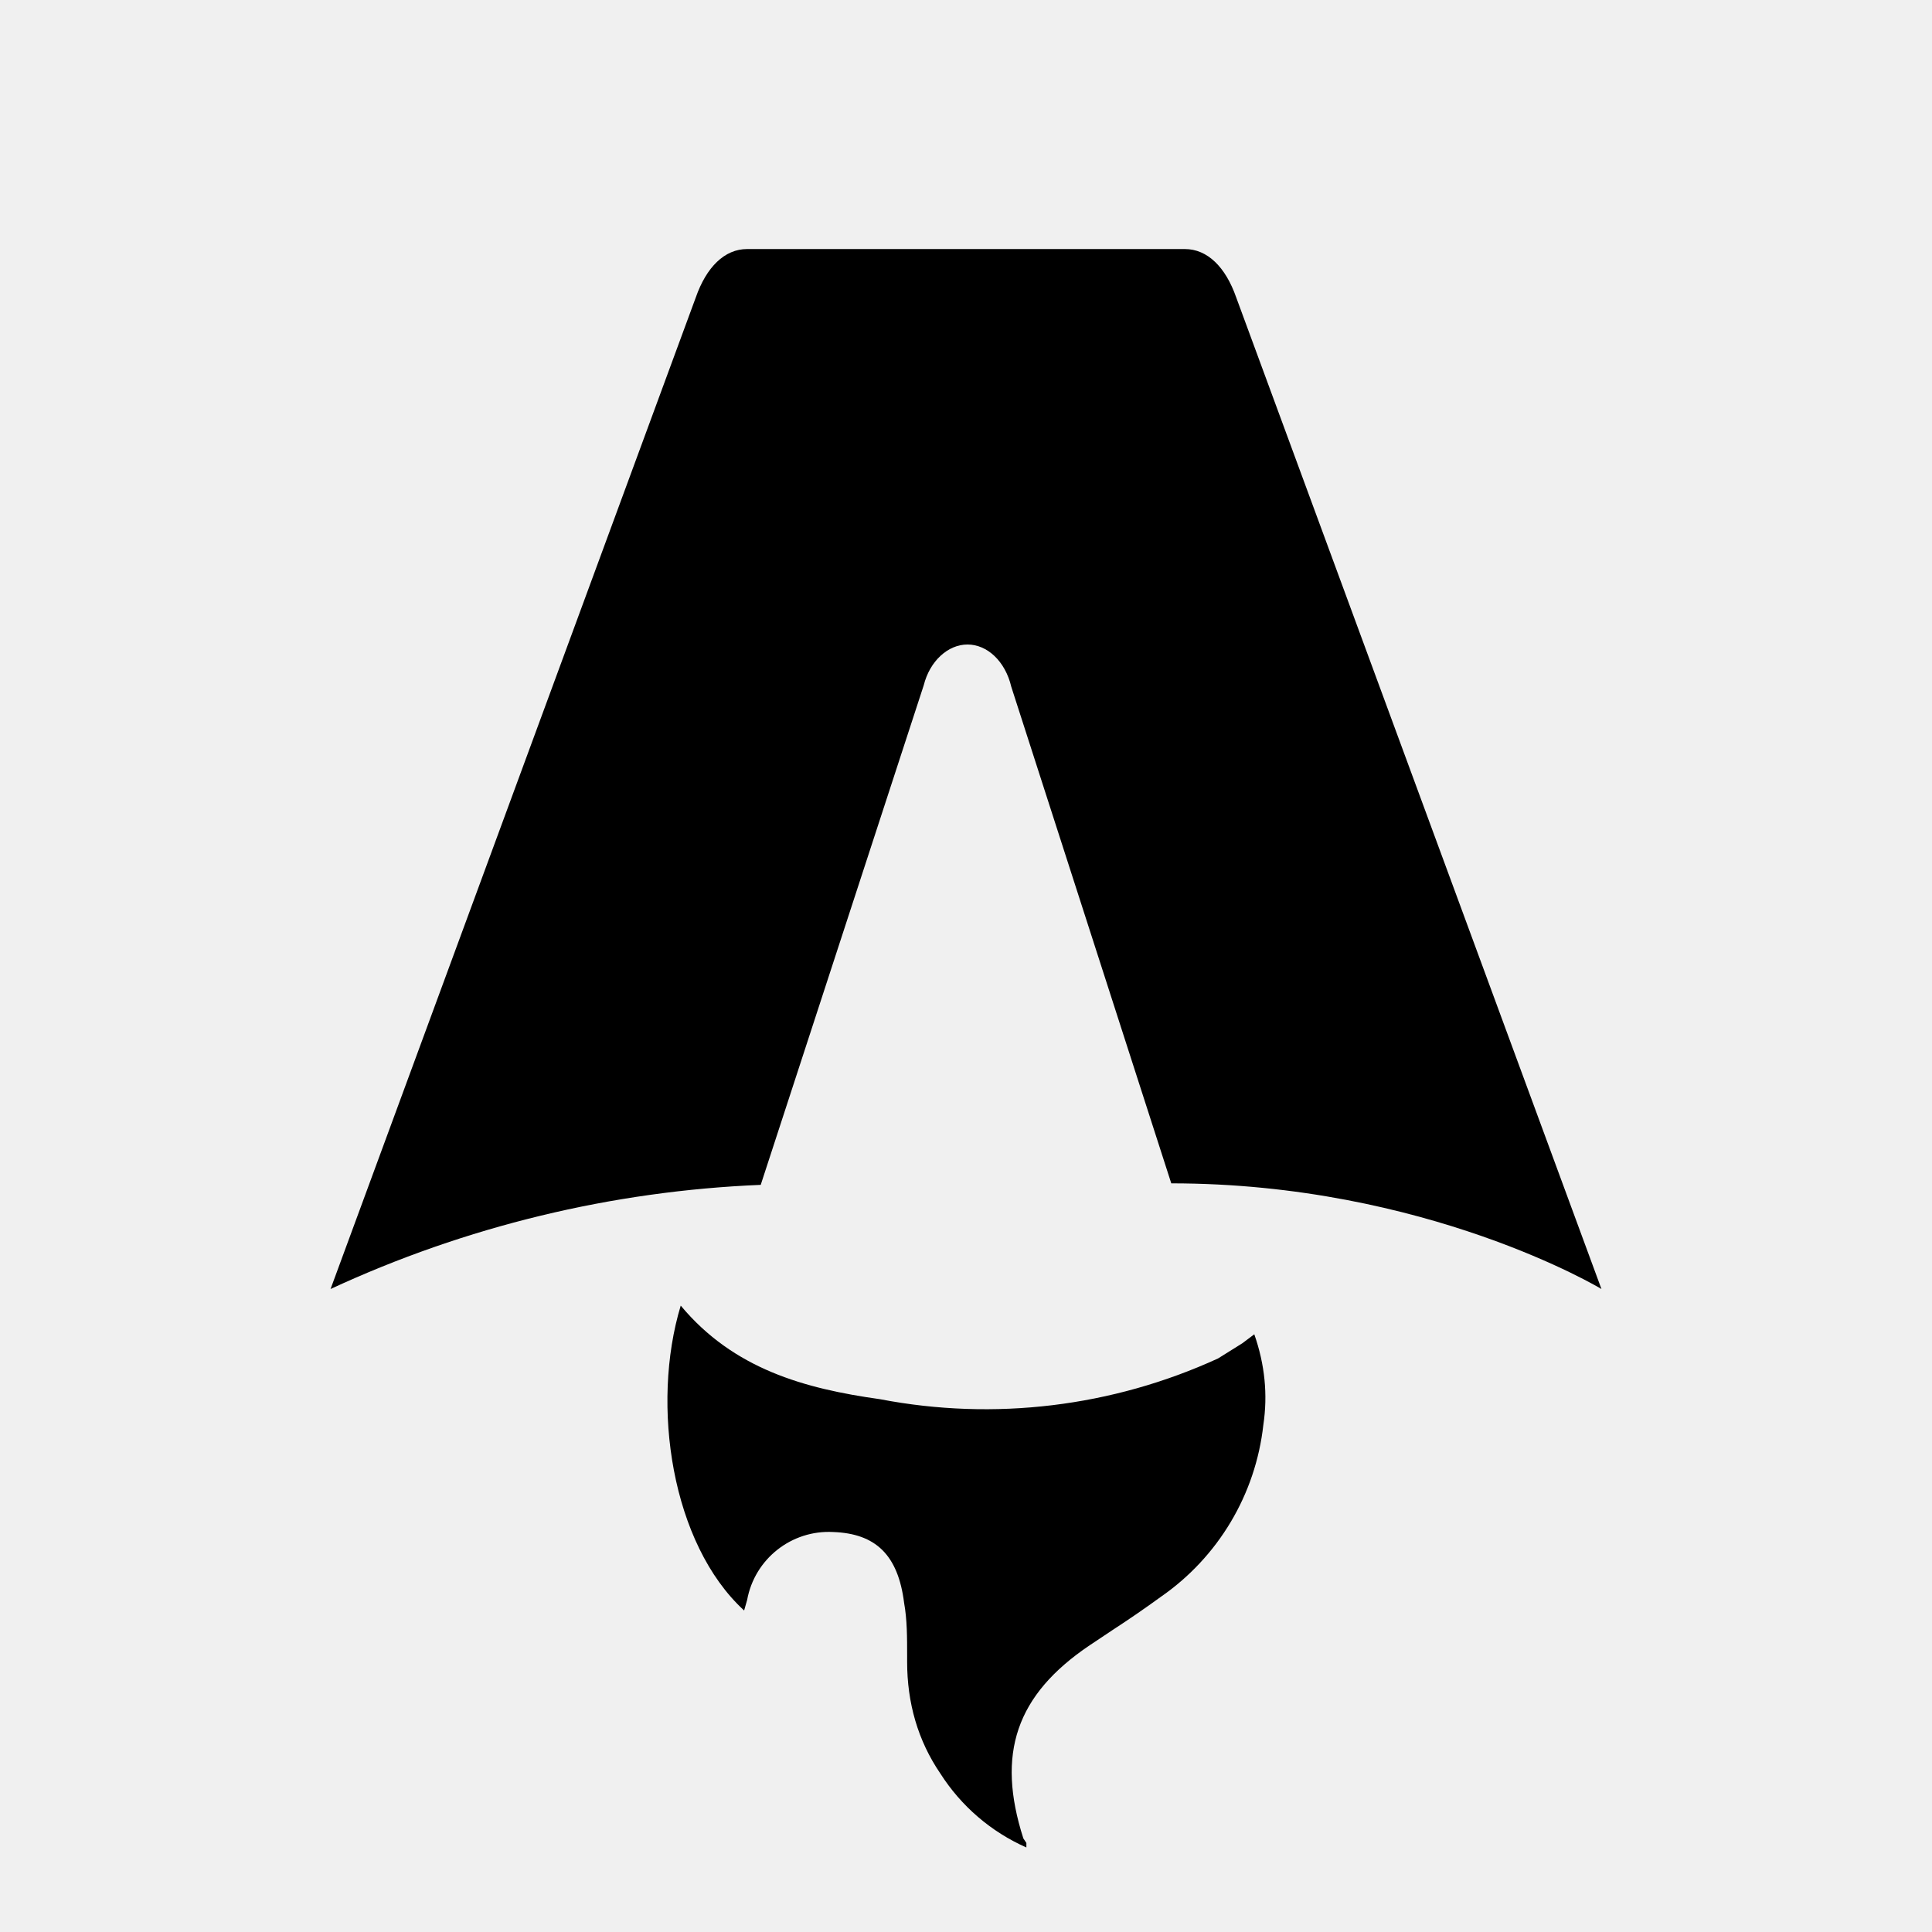
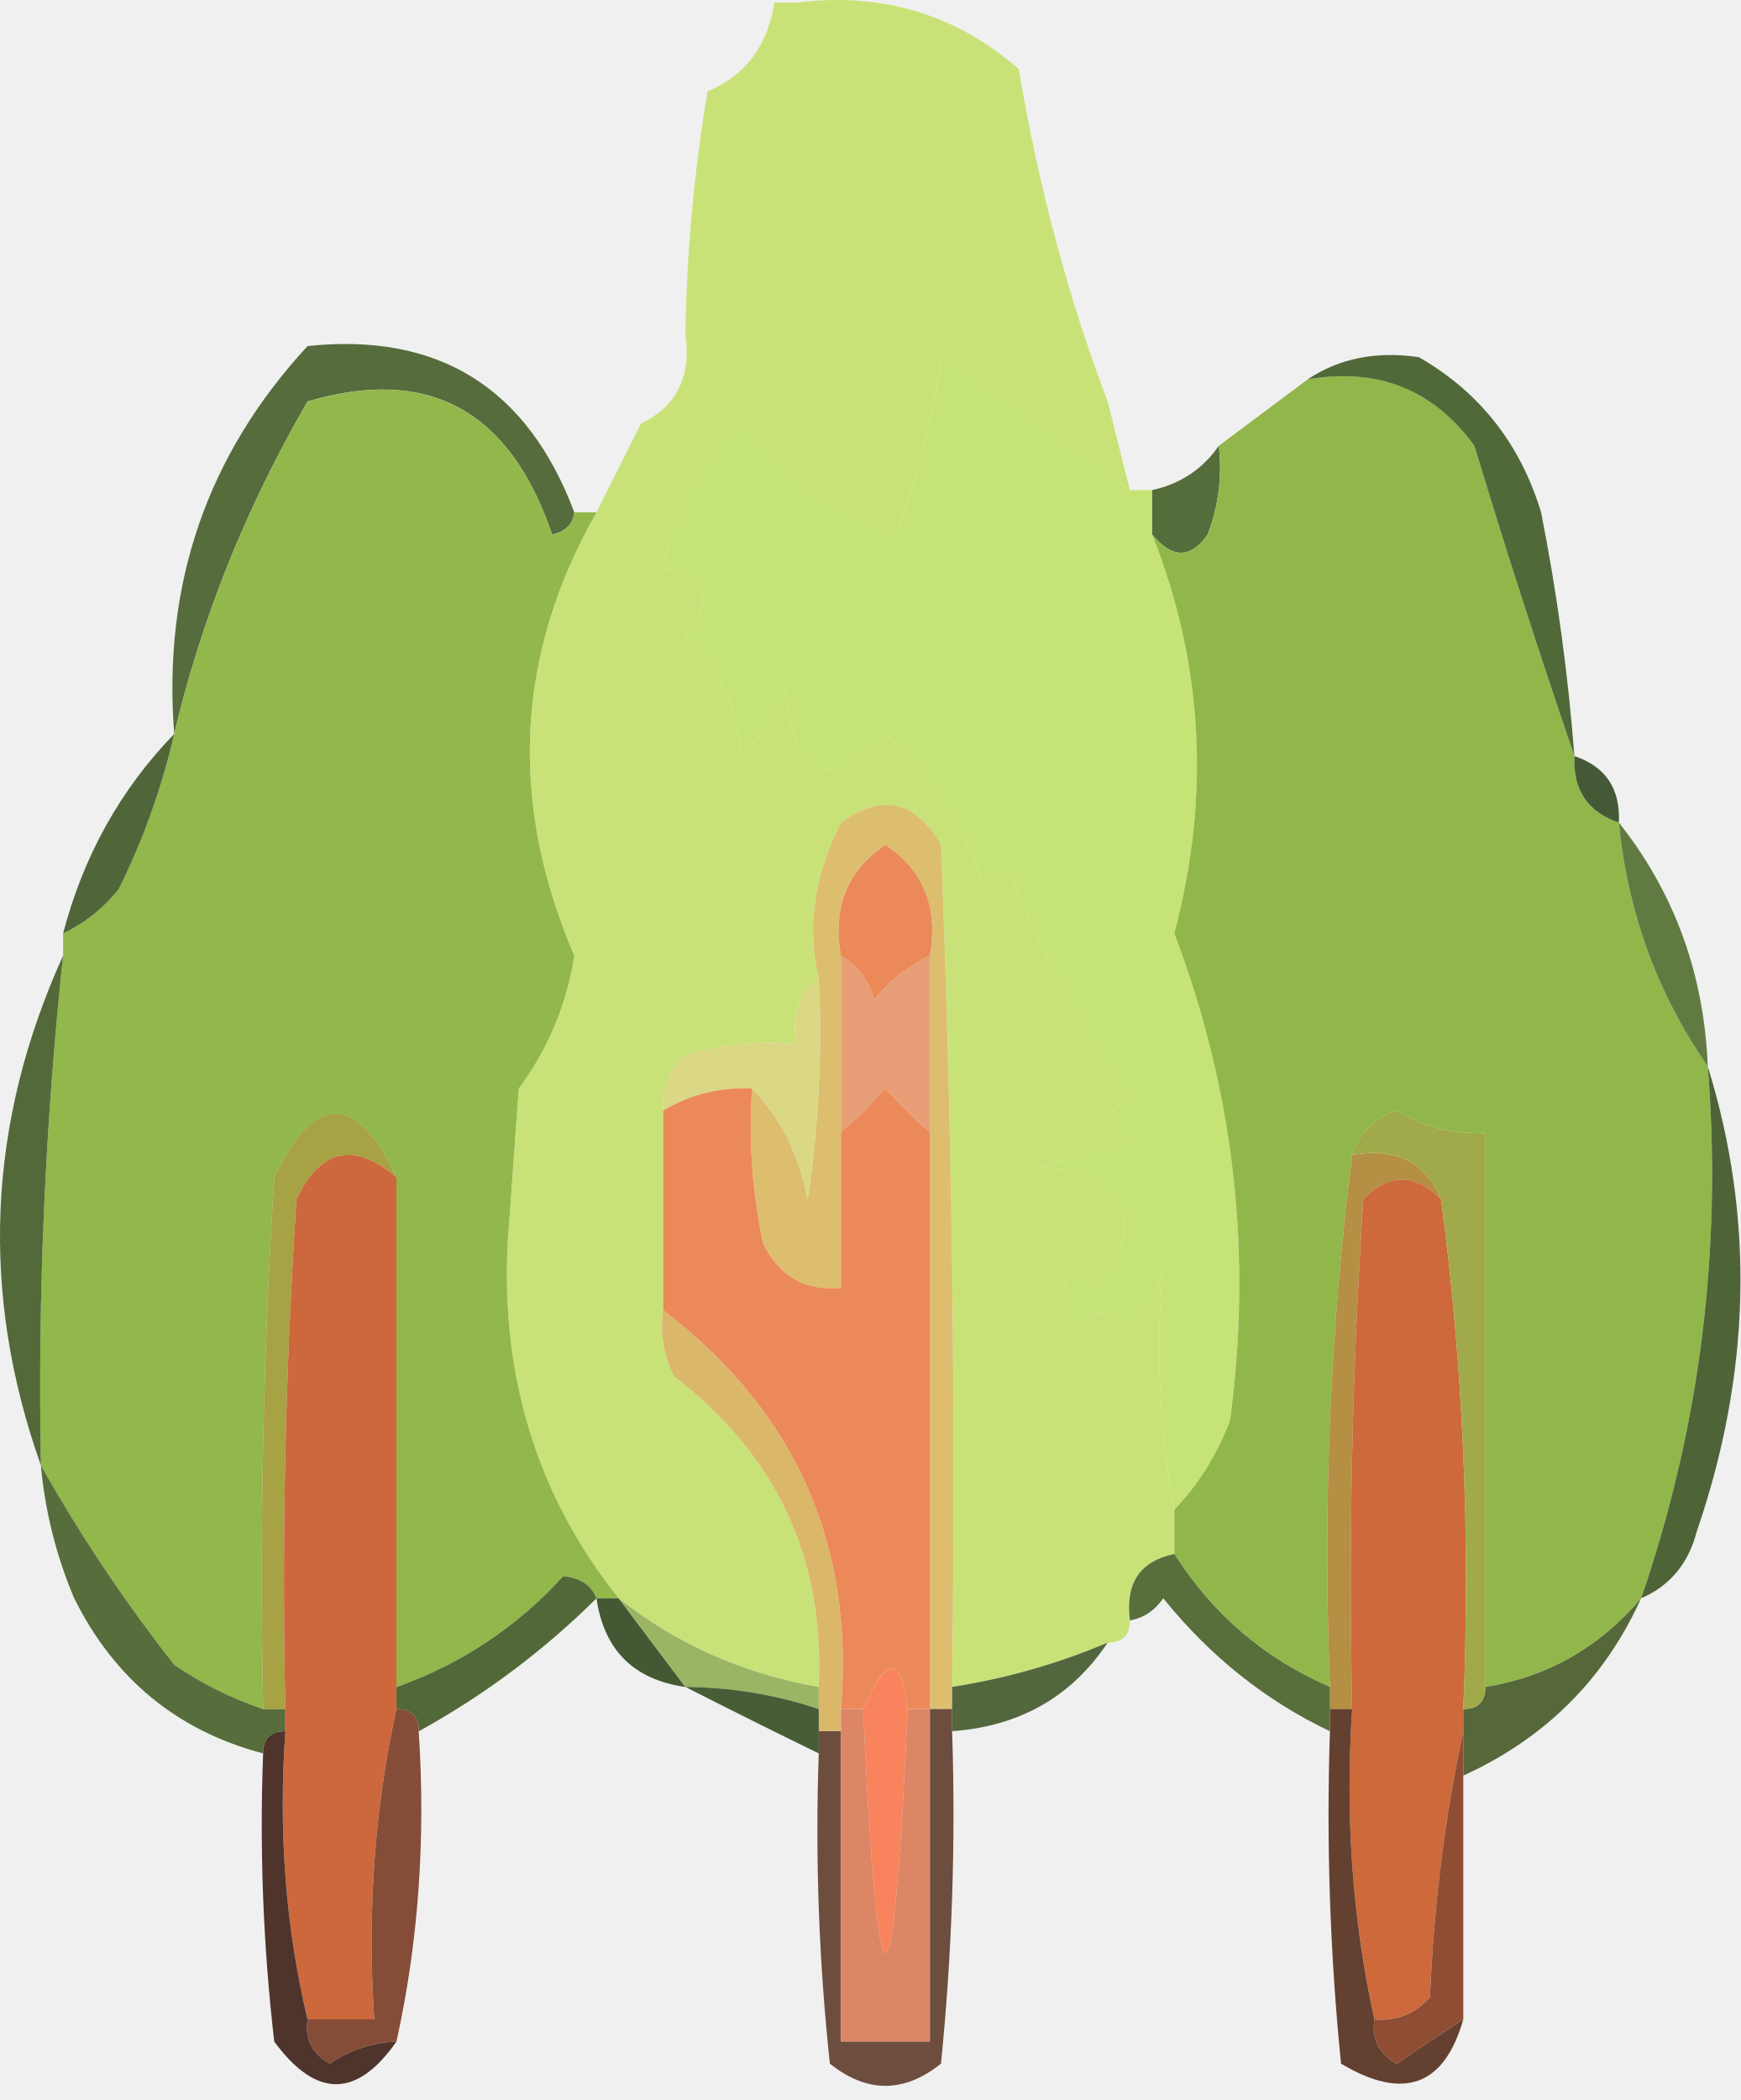
- <svg xmlns="http://www.w3.org/2000/svg" fill="none" viewBox="0 0 128 128">
-   <path d="M50.4 78.5a75.1 75.1 0 0 0-28.5 6.9l24.2-65.7c.7-2 1.9-3.2 3.4-3.2h29c1.5 0 2.7 1.2 3.4 3.2l24.2 65.7s-11.6-7-28.5-7L67 45.5c-.4-1.7-1.6-2.8-2.9-2.8-1.3 0-2.5 1.1-2.9 2.7L50.4 78.5Zm-1.1 28.2Zm-4.2-20.2c-2 6.6-.6 15.8 4.2 20.2a17.5 17.5 0 0 1 .2-.7 5.5 5.5 0 0 1 5.7-4.5c2.8.1 4.3 1.5 4.7 4.7.2 1.1.2 2.3.2 3.5v.4c0 2.7.7 5.2 2.2 7.4a13 13 0 0 0 5.7 4.9v-.3l-.2-.3c-1.8-5.6-.5-9.5 4.4-12.8l1.5-1a73 73 0 0 0 3.2-2.2 16 16 0 0 0 6.8-11.4c.3-2 .1-4-.6-6l-.8.6-1.6 1a37 37 0 0 1-22.4 2.7c-5-.7-9.7-2-13.2-6.2Z" />
-   <style>
-         path { fill: #000; }
-         @media (prefers-color-scheme: dark) {
-             path { fill: #FFF; }
-         }
-     </style>
+ <svg xmlns="http://www.w3.org/2000/svg" width="63" height="76" viewBox="0 0 63 76" fill="none">
+   <path fill-rule="evenodd" clip-rule="evenodd" d="M28.028 0.093H28.832C31.919 -0.29 34.6 0.512 36.877 2.499C37.597 6.781 38.67 10.792 40.095 14.531L40.9 17.739C38.708 16.014 36.425 14.408 34.061 12.927C33.791 15.003 33.255 17.142 32.452 19.343C30.146 18.581 28.269 17.244 26.821 15.333C25.371 16.741 24.388 18.561 24.005 20.546C25.598 21.032 25.867 21.834 24.81 22.953C26.02 24.148 26.69 25.619 26.82 27.364C27.55 26.709 28.104 25.882 28.43 24.958C28.777 28.161 29.983 28.696 32.05 26.562C33.553 27.749 34.76 29.62 35.67 32.177L36.475 31.374C37.607 34.349 39.093 37.176 40.9 39.796C39.827 40.331 39.827 40.866 40.9 41.401L37.682 42.203C40.867 42.653 41.537 44.123 39.692 46.614L38.888 45.812C38.352 46.614 38.352 47.416 38.888 48.218C39.484 47.304 40.155 47.304 40.9 48.218C41.497 47.529 41.911 46.702 42.106 45.812C41.823 48.792 41.957 51.733 42.508 54.635V56.239C41.263 56.497 40.727 57.299 40.9 58.645C40.9 59.18 40.632 59.448 40.095 59.448C38.292 60.213 36.4 60.752 34.464 61.052C34.597 50.889 34.463 40.729 34.061 30.572C33.134 28.971 31.928 28.703 30.441 29.77C29.463 31.721 29.195 33.593 29.637 35.385C28.909 35.954 28.641 36.756 28.832 37.791C27.478 37.66 26.112 37.797 24.81 38.192C24.204 38.73 23.936 39.398 24.005 40.197V47.417C23.885 48.26 24.019 49.062 24.407 49.823C28.115 52.67 29.858 56.413 29.637 61.052C26.917 60.581 24.504 59.512 22.397 57.843C19.477 54.186 18.136 49.908 18.374 45.01L18.776 39.395C19.831 37.98 20.522 36.328 20.787 34.583C18.399 29.02 18.667 23.673 21.592 18.541L23.201 15.333C24.491 14.702 25.027 13.633 24.81 12.124C24.852 9.157 25.12 6.217 25.614 3.302C26.983 2.731 27.787 1.662 28.028 0.093Z" fill="#C9E278" />
+   <path fill-rule="evenodd" clip-rule="evenodd" d="M40.9 17.738H41.704V19.342C43.554 24.002 43.822 28.814 42.508 33.78C44.672 39.492 45.343 45.374 44.52 51.426C44.031 52.682 43.36 53.751 42.508 54.634C41.956 51.727 41.821 48.756 42.106 45.811C41.911 46.701 41.497 47.528 40.9 48.217C40.155 47.303 39.484 47.303 38.888 48.217C38.352 47.415 38.352 46.613 38.888 45.811L39.693 46.613C41.537 44.123 40.867 42.652 37.682 42.202L40.9 41.4C39.827 40.865 39.827 40.33 40.9 39.795C39.093 37.175 37.607 34.347 36.475 31.373L35.67 32.176C34.76 29.618 33.553 27.746 32.05 26.561C29.983 28.695 28.777 28.161 28.43 24.957C28.103 25.881 27.55 26.708 26.82 27.363C26.69 25.617 26.02 24.147 24.81 22.952C25.867 21.833 25.599 21.031 24.005 20.545C24.387 18.56 25.37 16.74 26.821 15.332C28.269 17.243 30.146 18.58 32.452 19.342C33.255 17.141 33.792 15.002 34.062 12.926C36.426 14.406 38.708 16.013 40.9 17.738Z" fill="#C6E475" />
+   <path fill-rule="evenodd" clip-rule="evenodd" d="M20.787 18.538C20.739 18.974 20.471 19.242 19.983 19.34C18.46 14.843 15.51 13.239 11.133 14.528C8.907 18.365 7.298 22.375 6.306 26.559C5.884 21.144 7.493 16.465 11.133 12.524C15.873 12.025 19.091 14.03 20.787 18.538Z" fill="#566C3C" />
+   <path fill-rule="evenodd" clip-rule="evenodd" d="M20.787 18.541H21.592C18.668 23.674 18.399 29.021 20.787 34.584C20.522 36.328 19.831 37.981 18.776 39.395L18.374 45.011C18.136 49.908 19.477 54.186 22.396 57.843H21.592C21.402 57.365 21 57.097 20.385 57.041C18.741 58.862 16.666 60.241 14.351 61.051V42.605C12.887 39.538 11.412 39.538 9.927 42.605C9.525 49.014 9.391 55.436 9.524 61.855C8.383 61.471 7.3 60.931 6.306 60.252C4.515 57.972 2.901 55.558 1.479 53.032C1.361 46.859 1.63 40.711 2.284 34.584V33.782C3.068 33.408 3.756 32.859 4.295 32.178C5.195 30.36 5.866 28.489 6.306 26.564C7.298 22.38 8.907 18.369 11.133 14.533C15.51 13.243 18.46 14.847 19.983 19.345C20.471 19.246 20.739 18.977 20.787 18.541Z" fill="#92B74B" />
+   <path fill-rule="evenodd" clip-rule="evenodd" d="M44.117 16.133C44.245 17.219 44.107 18.32 43.715 19.341C43.096 20.222 42.425 20.222 41.704 19.341V17.737C42.732 17.51 43.536 16.976 44.117 16.133Z" fill="#556C3B" />
+   <path fill-rule="evenodd" clip-rule="evenodd" d="M47.335 13.728C49.871 13.293 51.882 14.095 53.369 16.134C54.533 19.983 55.74 23.727 56.989 27.364C56.931 28.588 57.468 29.39 58.599 29.769C58.912 33.01 59.985 35.951 61.816 38.592C62.343 45.22 61.538 51.636 59.403 57.842C57.904 59.612 56.026 60.681 53.771 61.051V40.998C52.642 41.068 51.518 40.788 50.553 40.196C49.731 40.481 49.195 41.016 48.944 41.801C48.146 48.069 47.878 54.486 48.14 61.051C45.764 60.017 43.887 58.413 42.508 56.238V54.634C43.36 53.751 44.031 52.682 44.52 51.426C45.343 45.374 44.672 39.492 42.508 33.78C43.822 28.814 43.554 24.002 41.704 19.342C42.426 20.223 43.096 20.223 43.715 19.342C44.107 18.321 44.245 17.22 44.117 16.134L47.335 13.728Z" fill="#91B74B" />
+   <path fill-rule="evenodd" clip-rule="evenodd" d="M47.335 13.729C48.477 12.966 49.818 12.699 51.358 12.926C53.555 14.187 55.03 16.058 55.783 18.541C56.361 21.465 56.763 24.406 56.989 27.364C55.713 23.643 54.506 19.899 53.369 16.134C51.882 14.097 49.871 13.295 47.335 13.729Z" fill="#516939" />
+   <path fill-rule="evenodd" clip-rule="evenodd" d="M6.306 26.562C5.859 28.507 5.184 30.391 4.296 32.178C3.757 32.858 3.068 33.407 2.284 33.782C3.016 30.98 4.357 28.574 6.306 26.562Z" fill="#506639" />
+   <path fill-rule="evenodd" clip-rule="evenodd" d="M34.464 61.051V61.853H33.659V34.582C33.968 32.846 33.432 31.509 32.05 30.572C30.668 31.508 30.132 32.845 30.441 34.582V46.613C29.134 46.725 28.196 46.191 27.625 45.009C27.227 43.165 27.091 41.275 27.223 39.394C28.263 40.471 28.933 41.808 29.234 43.404C29.635 40.744 29.769 38.07 29.637 35.384C29.195 33.592 29.463 31.72 30.441 29.769C31.928 28.702 33.134 28.969 34.061 30.571C34.463 40.727 34.597 50.887 34.464 61.051Z" fill="#DCBE6E" />
+   <path fill-rule="evenodd" clip-rule="evenodd" d="M56.99 27.363C58.121 27.743 58.657 28.545 58.598 29.769C57.467 29.389 56.931 28.587 56.989 27.363" fill="#455936" />
+   <path fill-rule="evenodd" clip-rule="evenodd" d="M33.659 34.584C32.875 34.959 32.187 35.507 31.648 36.188C31.424 35.454 31.021 34.919 30.441 34.584C30.131 32.848 30.668 31.512 32.05 30.574C33.432 31.511 33.968 32.848 33.659 34.584Z" fill="#EB8959" />
+   <path fill-rule="evenodd" clip-rule="evenodd" d="M29.637 35.383C29.77 38.063 29.635 40.75 29.234 43.403C28.934 41.807 28.264 40.47 27.224 39.393C26.05 39.34 24.977 39.607 24.005 40.195C23.936 39.397 24.205 38.728 24.81 38.19C26.112 37.795 27.478 37.659 28.832 37.79C28.642 36.754 28.91 35.952 29.637 35.383Z" fill="#DAD885" />
+   <path fill-rule="evenodd" clip-rule="evenodd" d="M58.598 29.77C60.609 32.304 61.682 35.245 61.816 38.593C59.986 35.953 58.913 33.011 58.598 29.77Z" fill="#617A42" />
+   <path fill-rule="evenodd" clip-rule="evenodd" d="M30.441 34.582C31.021 34.917 31.423 35.452 31.648 36.186C32.187 35.505 32.875 34.956 33.659 34.582V40.998C33.099 40.488 32.562 39.953 32.05 39.394C31.538 39.953 31.001 40.489 30.441 40.999V34.582Z" fill="#E79E76" />
+   <path fill-rule="evenodd" clip-rule="evenodd" d="M1.48 53.03C1.362 46.857 1.63 40.707 2.284 34.582C-0.464 40.646 -0.732 46.795 1.479 53.03" fill="#536939" />
+   <path fill-rule="evenodd" clip-rule="evenodd" d="M48.944 41.801C50.54 41.525 51.613 42.06 52.162 43.405C51.207 42.455 50.268 42.455 49.347 43.405C48.945 49.545 48.811 55.7 48.944 61.853H48.14V61.051C47.878 54.486 48.146 48.069 48.944 41.801Z" fill="#B58F43" />
+   <path fill-rule="evenodd" clip-rule="evenodd" d="M52.162 43.404C52.961 49.404 53.229 55.553 52.967 61.852V62.654C52.304 65.712 51.902 68.92 51.76 72.279C51.22 72.882 50.55 73.149 49.749 73.081C48.956 69.496 48.688 65.753 48.944 61.851C48.81 55.696 48.944 49.547 49.347 43.404C50.269 42.454 51.207 42.454 52.162 43.404Z" fill="#CD693A" />
+   <path fill-rule="evenodd" clip-rule="evenodd" d="M61.816 38.594C63.519 44.088 63.385 49.702 61.414 55.438C61.111 56.595 60.44 57.397 59.403 57.844C61.538 51.638 62.343 45.222 61.816 38.594Z" fill="#4E6437" />
+   <path fill-rule="evenodd" clip-rule="evenodd" d="M14.351 42.602C12.809 41.306 11.603 41.573 10.731 43.404C10.329 49.544 10.195 55.7 10.329 61.852H9.524C9.39 55.429 9.524 49.012 9.927 42.602C11.412 39.534 12.887 39.534 14.351 42.602Z" fill="#A7A244" />
+   <path fill-rule="evenodd" clip-rule="evenodd" d="M53.771 61.05C53.771 61.584 53.503 61.852 52.967 61.852C53.228 55.554 52.96 49.405 52.162 43.404C51.612 42.059 50.539 41.524 48.944 41.8C49.194 41.015 49.73 40.48 50.554 40.195C51.518 40.788 52.641 41.068 53.771 40.998V61.05Z" fill="#A1AA4A" />
+   <path fill-rule="evenodd" clip-rule="evenodd" d="M24.005 47.414C28.785 51.064 30.93 55.877 30.441 61.852V62.654H29.637V61.05C29.858 56.411 28.115 52.668 24.407 49.82C24.022 49.081 23.882 48.238 24.005 47.414Z" fill="#DBB769" />
+   <path fill-rule="evenodd" clip-rule="evenodd" d="M27.223 39.393C27.091 41.283 27.226 43.155 27.625 45.008C28.196 46.19 29.135 46.725 30.441 46.612V40.998C31.001 40.488 31.538 39.953 32.05 39.393C32.562 39.953 33.099 40.488 33.659 40.998V61.852H32.855C32.625 59.9 32.088 59.9 31.245 61.852H30.441C30.931 55.877 28.785 51.064 24.005 47.414V40.195C24.977 39.607 26.049 39.34 27.223 39.393Z" fill="#EC8959" />
+   <path fill-rule="evenodd" clip-rule="evenodd" d="M1.48 53.031C2.902 55.557 4.515 57.971 6.306 60.25C7.3 60.93 8.383 61.47 9.524 61.854H10.329V62.656C9.792 62.656 9.524 62.924 9.524 63.458C6.417 62.637 4.138 60.765 2.686 57.843C2.036 56.312 1.629 54.688 1.479 53.031" fill="#576D3B" />
+   <path fill-rule="evenodd" clip-rule="evenodd" d="M21.592 57.844C19.681 59.74 17.515 61.36 15.156 62.657C15.156 62.122 14.888 61.855 14.351 61.855V61.053C16.666 60.242 18.741 58.863 20.385 57.043C21 57.098 21.402 57.365 21.592 57.844Z" fill="#536839" />
+   <path fill-rule="evenodd" clip-rule="evenodd" d="M21.592 57.844H22.396L24.81 61.053C22.933 60.785 21.86 59.715 21.592 57.844Z" fill="#435833" />
+   <path fill-rule="evenodd" clip-rule="evenodd" d="M42.508 56.238C43.887 58.414 45.764 60.019 48.14 61.051V62.655C45.811 61.547 43.8 59.942 42.106 57.842C41.798 58.289 41.396 58.556 40.9 58.644C40.727 57.298 41.263 56.496 42.508 56.238Z" fill="#586F3C" />
+   <path fill-rule="evenodd" clip-rule="evenodd" d="M22.396 57.844C24.505 59.512 26.918 60.581 29.636 61.053V61.855C28.08 61.334 26.451 61.063 24.81 61.053L22.396 57.844Z" fill="#9AB564" />
+   <path fill-rule="evenodd" clip-rule="evenodd" d="M32.855 61.855C32.318 73.619 31.782 73.619 31.245 61.855C32.089 59.903 32.625 59.903 32.855 61.855Z" fill="#F9835C" />
+   <path fill-rule="evenodd" clip-rule="evenodd" d="M40.095 59.446C38.791 61.405 36.914 62.474 34.464 62.654V61.05C36.4 60.75 38.291 60.212 40.095 59.446Z" fill="#53673E" />
+   <path fill-rule="evenodd" clip-rule="evenodd" d="M19.178 61.852C20.252 62.386 20.252 62.386 19.178 61.852Z" fill="#2A3837" />
+   <path fill-rule="evenodd" clip-rule="evenodd" d="M24.81 61.051C26.47 61.064 28.079 61.331 29.637 61.853V63.457C28.021 62.67 26.412 61.868 24.81 61.051Z" fill="#485D37" />
+   <path fill-rule="evenodd" clip-rule="evenodd" d="M40.095 61.852C41.169 62.386 41.169 62.386 40.095 61.852Z" fill="#2A3837" />
+   <path fill-rule="evenodd" clip-rule="evenodd" d="M59.403 57.844C58.08 60.768 55.934 62.907 52.967 64.261V61.855C53.503 61.855 53.771 61.587 53.771 61.053C56.027 60.683 57.904 59.613 59.403 57.844Z" fill="#56683A" />
+   <path fill-rule="evenodd" clip-rule="evenodd" d="M14.351 42.602V61.852C13.558 65.437 13.29 69.18 13.547 73.081H11.133C10.341 69.765 10.073 66.29 10.329 62.654V61.852C10.195 55.697 10.329 49.547 10.731 43.404C11.603 41.574 12.81 41.307 14.351 42.602Z" fill="#CC683B" />
+   <path fill-rule="evenodd" clip-rule="evenodd" d="M14.351 61.853C14.888 61.853 15.156 62.12 15.156 62.655C15.413 66.555 15.145 70.298 14.351 73.884C13.48 73.916 12.675 74.183 11.938 74.686C11.296 74.319 11.028 73.784 11.133 73.082H13.547C13.29 69.182 13.558 65.438 14.351 61.852" fill="#854C37" />
+   <path fill-rule="evenodd" clip-rule="evenodd" d="M10.329 62.656C10.073 66.292 10.341 69.767 11.133 73.083C11.028 73.787 11.296 74.321 11.938 74.687C12.649 74.194 13.486 73.915 14.351 73.885C12.913 75.943 11.438 75.943 9.927 73.885C9.526 70.425 9.391 66.939 9.524 63.458C9.524 62.924 9.792 62.656 10.329 62.656Z" fill="#4F342C" />
+   <path fill-rule="evenodd" clip-rule="evenodd" d="M48.14 61.852H48.944C48.687 65.752 48.956 69.495 49.749 73.081C49.644 73.784 49.912 74.319 50.553 74.685C51.373 74.129 52.178 73.594 52.967 73.081C52.278 75.498 50.803 76.033 48.542 74.685C48.14 70.688 48.005 66.668 48.14 62.654V61.852Z" fill="#644030" />
+   <path fill-rule="evenodd" clip-rule="evenodd" d="M52.967 62.656V73.083C52.177 73.597 51.372 74.131 50.553 74.687C49.911 74.321 49.644 73.786 49.749 73.083C50.55 73.152 51.22 72.885 51.76 72.281C51.902 68.923 52.304 65.714 52.967 62.656Z" fill="#8F4E34" />
+   <path fill-rule="evenodd" clip-rule="evenodd" d="M33.659 61.852H34.464V62.654C34.597 66.674 34.463 70.684 34.061 74.685C32.721 75.755 31.38 75.755 30.039 74.685C29.639 70.956 29.504 67.203 29.637 63.455V62.654H30.441V73.883H33.659V61.852Z" fill="#6C4D3E" />
+   <path fill-rule="evenodd" clip-rule="evenodd" d="M30.441 61.852H31.246C31.782 73.616 32.318 73.616 32.855 61.852H33.659V73.883H30.441V61.852Z" fill="#DD8665" />
+   <style>@media (prefers-color-scheme: light) { :root { filter: none; } }
+ @media (prefers-color-scheme: dark) { :root { filter: none; } }
+ </style>
</svg>
